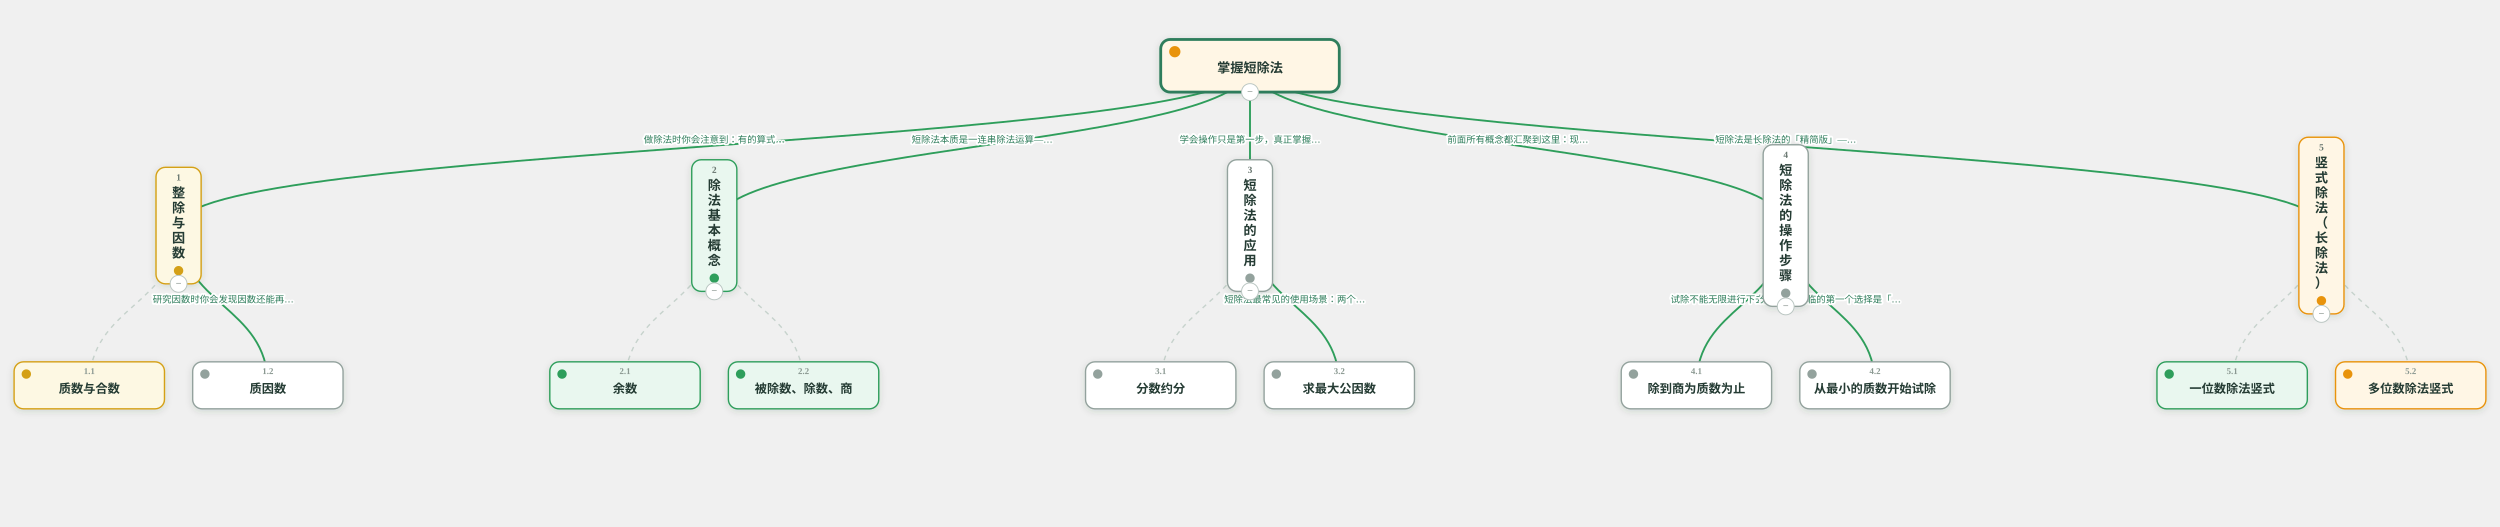
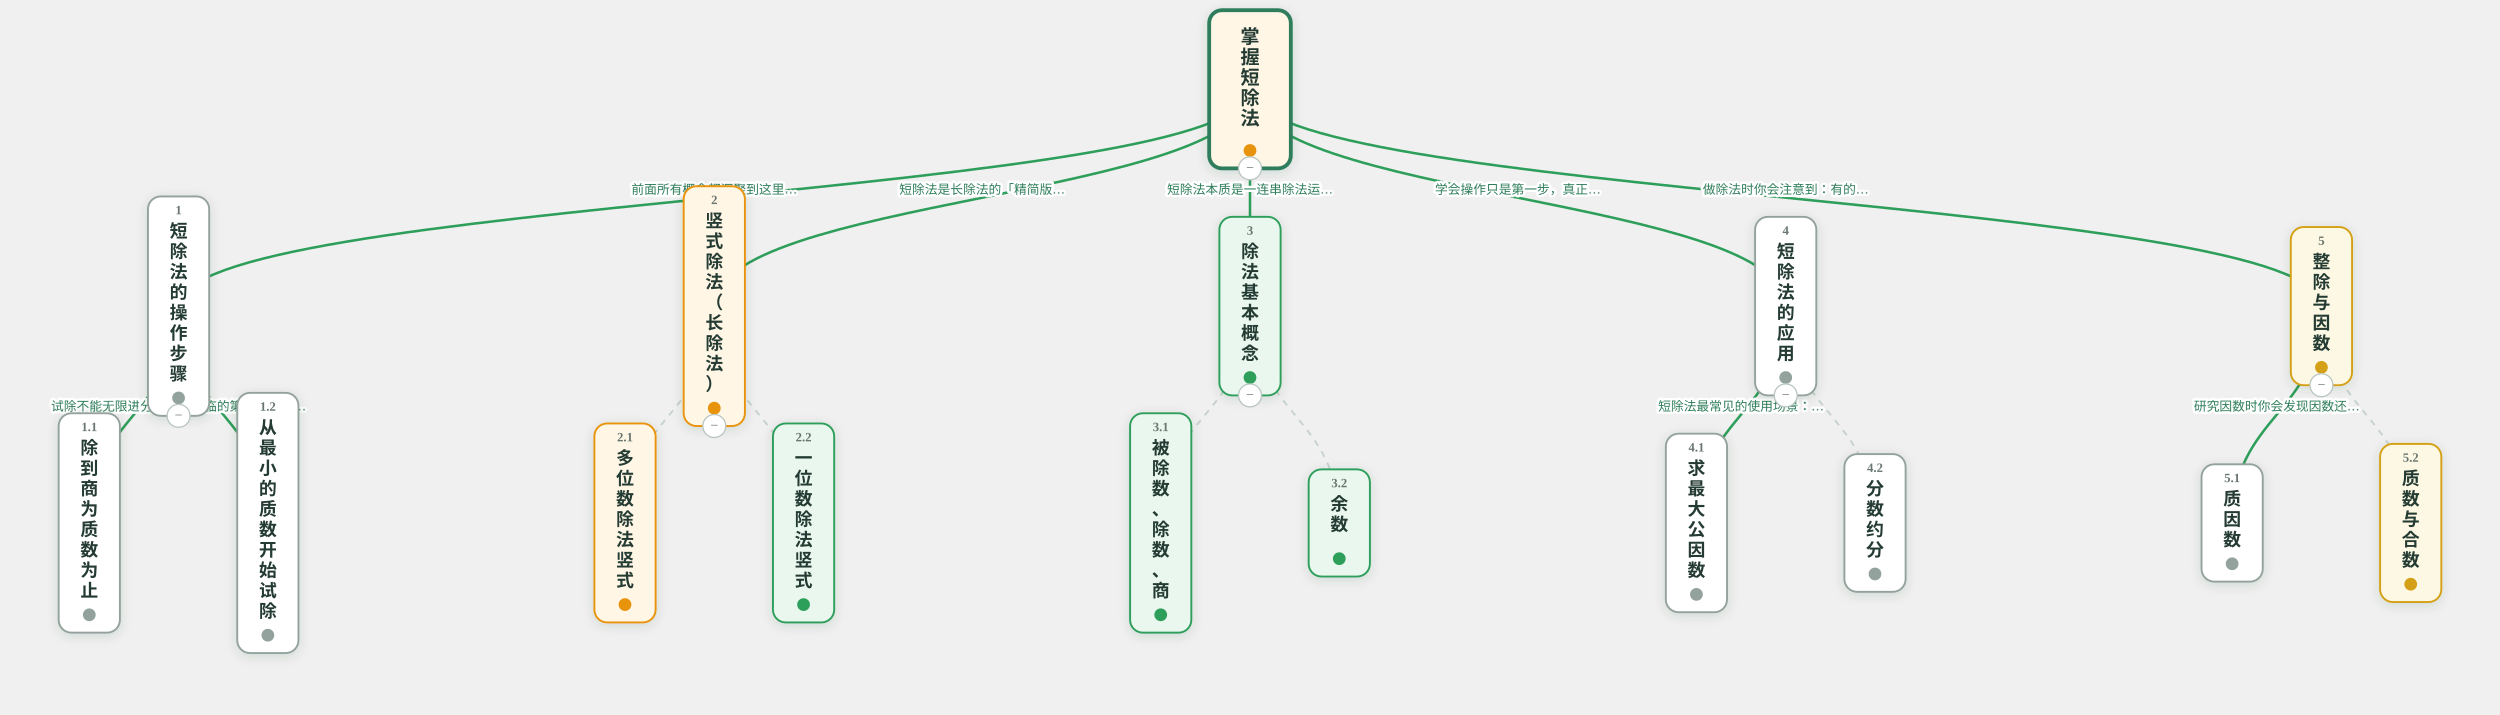
- <svg xmlns="http://www.w3.org/2000/svg" id="s" viewBox="0 0 2660 560">
+ <svg xmlns="http://www.w3.org/2000/svg" id="s" viewBox="0 0 1960 560">
  <defs>
    <filter id="card-shadow" x="-40%" y="-40%" width="180%" height="180%">
      <feDropShadow dx="0" dy="2" stdDeviation="4" flood-color="#1e3c2d" flood-opacity="0.14" />
    </filter>
  </defs>
-   <g class="zoom-group" transform="translate(1330,70) scale(1)">
+   <g class="zoom-group" transform="translate(980,70) scale(1)">
    <g class="content-group">
      <g class="links">
-         <path class="link lit" d="M0,0C0,85,-1140,85,-1140,170" fill="none" stroke="#2e9e5b" stroke-width="2" stroke-dasharray="none" />
-         <text class="edge-label" x="-570" y="82" text-anchor="middle" font-size="10" fill="#2e7d5b" paint-order="stroke" stroke="#ffffff" stroke-width="4" stroke-linejoin="round" style="cursor: pointer;">做除法时你会注意到：有的算式…</text>
-         <path class="link lit" d="M0,0C0,85,-570,85,-570,170" fill="none" stroke="#2e9e5b" stroke-width="2" stroke-dasharray="none" />
-         <text class="edge-label" x="-285" y="82" text-anchor="middle" font-size="10" fill="#2e7d5b" paint-order="stroke" stroke="#ffffff" stroke-width="4" stroke-linejoin="round" style="cursor: pointer;">短除法本质是一连串除法运算—…</text>
+         <path class="link lit" d="M0,0C0,85,-840,85,-840,170" fill="none" stroke="#2e9e5b" stroke-width="2" stroke-dasharray="none" />
+         <text class="edge-label" x="-420" y="82" text-anchor="middle" font-size="10" fill="#2e7d5b" paint-order="stroke" stroke="#ffffff" stroke-width="4" stroke-linejoin="round" style="cursor: pointer;">前面所有概念都汇聚到这里…</text>
+         <path class="link lit" d="M0,0C0,85,-420,85,-420,170" fill="none" stroke="#2e9e5b" stroke-width="2" stroke-dasharray="none" />
+         <text class="edge-label" x="-210" y="82" text-anchor="middle" font-size="10" fill="#2e7d5b" paint-order="stroke" stroke="#ffffff" stroke-width="4" stroke-linejoin="round" style="cursor: pointer;">短除法是长除法的「精简版…</text>
        <path class="link lit" d="M0,0C0,85,0,85,0,170" fill="none" stroke="#2e9e5b" stroke-width="2" stroke-dasharray="none" />
-         <text class="edge-label" x="0" y="82" text-anchor="middle" font-size="10" fill="#2e7d5b" paint-order="stroke" stroke="#ffffff" stroke-width="4" stroke-linejoin="round" style="cursor: pointer;">学会操作只是第一步，真正掌握…</text>
-         <path class="link lit" d="M0,0C0,85,570,85,570,170" fill="none" stroke="#2e9e5b" stroke-width="2" stroke-dasharray="none" />
-         <text class="edge-label" x="285" y="82" text-anchor="middle" font-size="10" fill="#2e7d5b" paint-order="stroke" stroke="#ffffff" stroke-width="4" stroke-linejoin="round" style="cursor: pointer;">前面所有概念都汇聚到这里：现…</text>
-         <path class="link lit" d="M0,0C0,85,1140,85,1140,170" fill="none" stroke="#2e9e5b" stroke-width="2" stroke-dasharray="none" />
-         <text class="edge-label" x="570" y="82" text-anchor="middle" font-size="10" fill="#2e7d5b" paint-order="stroke" stroke="#ffffff" stroke-width="4" stroke-linejoin="round" style="cursor: pointer;">短除法是长除法的「精简版」—…</text>
-         <path class="link" d="M-1140,170C-1140,255,-1235,255,-1235,340" fill="none" stroke="#c6d2cc" stroke-width="1.5" stroke-dasharray="5 5" />
-         <path class="link lit" d="M-1140,170C-1140,255,-1045,255,-1045,340" fill="none" stroke="#2e9e5b" stroke-width="2" stroke-dasharray="none" />
-         <text class="edge-label" x="-1092.5" y="252" text-anchor="middle" font-size="10" fill="#2e7d5b" paint-order="stroke" stroke="#ffffff" stroke-width="4" stroke-linejoin="round" style="cursor: pointer;">研究因数时你会发现因数还能再…</text>
-         <path class="link" d="M-570,170C-570,255,-665,255,-665,340" fill="none" stroke="#c6d2cc" stroke-width="1.5" stroke-dasharray="5 5" />
-         <path class="link" d="M-570,170C-570,255,-475,255,-475,340" fill="none" stroke="#c6d2cc" stroke-width="1.5" stroke-dasharray="5 5" />
-         <path class="link" d="M0,170C0,255,-95,255,-95,340" fill="none" stroke="#c6d2cc" stroke-width="1.5" stroke-dasharray="5 5" />
-         <path class="link lit" d="M0,170C0,255,95,255,95,340" fill="none" stroke="#2e9e5b" stroke-width="2" stroke-dasharray="none" />
-         <text class="edge-label" x="47.5" y="252" text-anchor="middle" font-size="10" fill="#2e7d5b" paint-order="stroke" stroke="#ffffff" stroke-width="4" stroke-linejoin="round" style="cursor: pointer;">短除法最常见的使用场景：两个…</text>
-         <path class="link lit" d="M570,170C570,255,475,255,475,340" fill="none" stroke="#2e9e5b" stroke-width="2" stroke-dasharray="none" />
-         <text class="edge-label" x="522.5" y="252" text-anchor="middle" font-size="10" fill="#2e7d5b" paint-order="stroke" stroke="#ffffff" stroke-width="4" stroke-linejoin="round" style="cursor: pointer;">试除不能无限进行下去。「商是…</text>
-         <path class="link lit" d="M570,170C570,255,665,255,665,340" fill="none" stroke="#2e9e5b" stroke-width="2" stroke-dasharray="none" />
-         <text class="edge-label" x="617.5" y="252" text-anchor="middle" font-size="10" fill="#2e7d5b" paint-order="stroke" stroke="#ffffff" stroke-width="4" stroke-linejoin="round" style="cursor: pointer;">分解时你面临的第一个选择是「…</text>
-         <path class="link" d="M1140,170C1140,255,1045,255,1045,340" fill="none" stroke="#c6d2cc" stroke-width="1.5" stroke-dasharray="5 5" />
-         <path class="link" d="M1140,170C1140,255,1235,255,1235,340" fill="none" stroke="#c6d2cc" stroke-width="1.5" stroke-dasharray="5 5" />
+         <text class="edge-label" x="0" y="82" text-anchor="middle" font-size="10" fill="#2e7d5b" paint-order="stroke" stroke="#ffffff" stroke-width="4" stroke-linejoin="round" style="cursor: pointer;">短除法本质是一连串除法运…</text>
+         <path class="link lit" d="M0,0C0,85,420,85,420,170" fill="none" stroke="#2e9e5b" stroke-width="2" stroke-dasharray="none" />
+         <text class="edge-label" x="210" y="82" text-anchor="middle" font-size="10" fill="#2e7d5b" paint-order="stroke" stroke="#ffffff" stroke-width="4" stroke-linejoin="round" style="cursor: pointer;">学会操作只是第一步，真正…</text>
+         <path class="link lit" d="M0,0C0,85,840,85,840,170" fill="none" stroke="#2e9e5b" stroke-width="2" stroke-dasharray="none" />
+         <text class="edge-label" x="420" y="82" text-anchor="middle" font-size="10" fill="#2e7d5b" paint-order="stroke" stroke="#ffffff" stroke-width="4" stroke-linejoin="round" style="cursor: pointer;">做除法时你会注意到：有的…</text>
+         <path class="link lit" d="M-840,170C-840,255,-910,255,-910,340" fill="none" stroke="#2e9e5b" stroke-width="2" stroke-dasharray="none" />
+         <text class="edge-label" x="-875" y="252" text-anchor="middle" font-size="10" fill="#2e7d5b" paint-order="stroke" stroke="#ffffff" stroke-width="4" stroke-linejoin="round" style="cursor: pointer;">试除不能无限进行下去。「…</text>
+         <path class="link lit" d="M-840,170C-840,255,-770,255,-770,340" fill="none" stroke="#2e9e5b" stroke-width="2" stroke-dasharray="none" />
+         <text class="edge-label" x="-805" y="252" text-anchor="middle" font-size="10" fill="#2e7d5b" paint-order="stroke" stroke="#ffffff" stroke-width="4" stroke-linejoin="round" style="cursor: pointer;">分解时你面临的第一个选择…</text>
+         <path class="link" d="M-420,170C-420,255,-490,255,-490,340" fill="none" stroke="#c6d2cc" stroke-width="1.5" stroke-dasharray="5 5" />
+         <path class="link" d="M-420,170C-420,255,-350,255,-350,340" fill="none" stroke="#c6d2cc" stroke-width="1.5" stroke-dasharray="5 5" />
+         <path class="link" d="M0,170C0,255,-70,255,-70,340" fill="none" stroke="#c6d2cc" stroke-width="1.5" stroke-dasharray="5 5" />
+         <path class="link" d="M0,170C0,255,70,255,70,340" fill="none" stroke="#c6d2cc" stroke-width="1.5" stroke-dasharray="5 5" />
+         <path class="link lit" d="M420,170C420,255,350,255,350,340" fill="none" stroke="#2e9e5b" stroke-width="2" stroke-dasharray="none" />
+         <text class="edge-label" x="385" y="252" text-anchor="middle" font-size="10" fill="#2e7d5b" paint-order="stroke" stroke="#ffffff" stroke-width="4" stroke-linejoin="round" style="cursor: pointer;">短除法最常见的使用场景：…</text>
+         <path class="link" d="M420,170C420,255,490,255,490,340" fill="none" stroke="#c6d2cc" stroke-width="1.5" stroke-dasharray="5 5" />
+         <path class="link lit" d="M840,170C840,255,770,255,770,340" fill="none" stroke="#2e9e5b" stroke-width="2" stroke-dasharray="none" />
+         <text class="edge-label" x="805" y="252" text-anchor="middle" font-size="10" fill="#2e7d5b" paint-order="stroke" stroke="#ffffff" stroke-width="4" stroke-linejoin="round" style="cursor: pointer;">研究因数时你会发现因数还…</text>
+         <path class="link" d="M840,170C840,255,910,255,910,340" fill="none" stroke="#c6d2cc" stroke-width="1.5" stroke-dasharray="5 5" />
      </g>
      <g class="nodes">
        <g class="node" transform="translate(0,0)">
-           <rect x="-95" y="-28" width="190" height="56" rx="10" fill="#fff6e5" stroke="#2e7d5b" stroke-width="3" filter="url(#card-shadow)" style="cursor: pointer;" />
-           <circle class="state-dot" cx="-80" cy="-15" r="6" fill="#e8930c" />
-           <text x="0" y="7" text-anchor="middle" font-size="14" font-weight="600" fill="#243b33">掌握短除法</text>
-           <circle class="collapse-toggle" cx="0" cy="28" r="9" fill="#ffffff" stroke="#b8c4c0" style="cursor: pointer;" />
-           <text x="0" y="31" text-anchor="middle" font-size="11" fill="#68766f" style="cursor: pointer;">−</text>
-         </g>
-         <g class="node" transform="translate(-1140,170)">
-           <rect x="-24" y="-62" width="48" height="124" rx="10" fill="#fdf8e3" stroke="#d4a017" stroke-width="1.5" filter="url(#card-shadow)" style="cursor: pointer;" />
-           <text x="0" y="-48" text-anchor="middle" font-size="10" font-weight="700" fill="#68766f">1</text>
-           <text x="0" y="-30" text-anchor="middle" font-size="14" font-weight="600" fill="#243b33">整</text>
-           <text x="0" y="-14" text-anchor="middle" font-size="14" font-weight="600" fill="#243b33">除</text>
-           <text x="0" y="2" text-anchor="middle" font-size="14" font-weight="600" fill="#243b33">与</text>
-           <text x="0" y="18" text-anchor="middle" font-size="14" font-weight="600" fill="#243b33">因</text>
-           <text x="0" y="34" text-anchor="middle" font-size="14" font-weight="600" fill="#243b33">数</text>
-           <circle class="state-dot" cx="0" cy="48" r="5" fill="#d4a017" />
+           <rect x="-32" y="-62" width="64" height="124" rx="10" fill="#fff6e5" stroke="#2e7d5b" stroke-width="3" filter="url(#card-shadow)" style="cursor: pointer;" />
+           <text x="0" y="-36" text-anchor="middle" font-size="15" font-weight="600" fill="#243b33">掌</text>
+           <text x="0" y="-20" text-anchor="middle" font-size="15" font-weight="600" fill="#243b33">握</text>
+           <text x="0" y="-4" text-anchor="middle" font-size="15" font-weight="600" fill="#243b33">短</text>
+           <text x="0" y="12" text-anchor="middle" font-size="15" font-weight="600" fill="#243b33">除</text>
+           <text x="0" y="28" text-anchor="middle" font-size="15" font-weight="600" fill="#243b33">法</text>
+           <circle class="state-dot" cx="0" cy="48" r="5" fill="#e8930c" />
          <circle class="collapse-toggle" cx="0" cy="62" r="9" fill="#ffffff" stroke="#b8c4c0" style="cursor: pointer;" />
          <text x="0" y="65" text-anchor="middle" font-size="11" fill="#68766f" style="cursor: pointer;">−</text>
        </g>
-         <g class="node" transform="translate(-570,170)">
-           <rect x="-24" y="-70" width="48" height="140" rx="10" fill="#e9f7ef" stroke="#2e9e5b" stroke-width="1.5" filter="url(#card-shadow)" style="cursor: pointer;" />
-           <text x="0" y="-56" text-anchor="middle" font-size="10" font-weight="700" fill="#68766f">2</text>
-           <text x="0" y="-38" text-anchor="middle" font-size="14" font-weight="600" fill="#243b33">除</text>
-           <text x="0" y="-22" text-anchor="middle" font-size="14" font-weight="600" fill="#243b33">法</text>
-           <text x="0" y="-6" text-anchor="middle" font-size="14" font-weight="600" fill="#243b33">基</text>
-           <text x="0" y="10" text-anchor="middle" font-size="14" font-weight="600" fill="#243b33">本</text>
-           <text x="0" y="26" text-anchor="middle" font-size="14" font-weight="600" fill="#243b33">概</text>
-           <text x="0" y="42" text-anchor="middle" font-size="14" font-weight="600" fill="#243b33">念</text>
-           <circle class="state-dot" cx="0" cy="56" r="5" fill="#2e9e5b" />
-           <circle class="collapse-toggle" cx="0" cy="70" r="9" fill="#ffffff" stroke="#b8c4c0" style="cursor: pointer;" />
-           <text x="0" y="73" text-anchor="middle" font-size="11" fill="#68766f" style="cursor: pointer;">−</text>
-         </g>
-         <g class="node" transform="translate(0,170)">
-           <rect x="-24" y="-70" width="48" height="140" rx="10" fill="#ffffff" stroke="#93a29d" stroke-width="1.5" filter="url(#card-shadow)" style="cursor: pointer;" />
-           <text x="0" y="-56" text-anchor="middle" font-size="10" font-weight="700" fill="#68766f">3</text>
-           <text x="0" y="-38" text-anchor="middle" font-size="14" font-weight="600" fill="#243b33">短</text>
-           <text x="0" y="-22" text-anchor="middle" font-size="14" font-weight="600" fill="#243b33">除</text>
-           <text x="0" y="-6" text-anchor="middle" font-size="14" font-weight="600" fill="#243b33">法</text>
-           <text x="0" y="10" text-anchor="middle" font-size="14" font-weight="600" fill="#243b33">的</text>
-           <text x="0" y="26" text-anchor="middle" font-size="14" font-weight="600" fill="#243b33">应</text>
-           <text x="0" y="42" text-anchor="middle" font-size="14" font-weight="600" fill="#243b33">用</text>
-           <circle class="state-dot" cx="0" cy="56" r="5" fill="#93a29d" />
-           <circle class="collapse-toggle" cx="0" cy="70" r="9" fill="#ffffff" stroke="#b8c4c0" style="cursor: pointer;" />
-           <text x="0" y="73" text-anchor="middle" font-size="11" fill="#68766f" style="cursor: pointer;">−</text>
-         </g>
-         <g class="node" transform="translate(570,170)">
+         <g class="node" transform="translate(-840,170)">
          <rect x="-24" y="-86" width="48" height="172" rx="10" fill="#ffffff" stroke="#93a29d" stroke-width="1.5" filter="url(#card-shadow)" style="cursor: pointer;" />
-           <text x="0" y="-72" text-anchor="middle" font-size="10" font-weight="700" fill="#68766f">4</text>
+           <text x="0" y="-72" text-anchor="middle" font-size="10" font-weight="700" fill="#68766f">1</text>
          <text x="0" y="-54" text-anchor="middle" font-size="14" font-weight="600" fill="#243b33">短</text>
          <text x="0" y="-38" text-anchor="middle" font-size="14" font-weight="600" fill="#243b33">除</text>
          <text x="0" y="-22" text-anchor="middle" font-size="14" font-weight="600" fill="#243b33">法</text>
          <text x="0" y="-6" text-anchor="middle" font-size="14" font-weight="600" fill="#243b33">的</text>
          <text x="0" y="10" text-anchor="middle" font-size="14" font-weight="600" fill="#243b33">操</text>
          <text x="0" y="26" text-anchor="middle" font-size="14" font-weight="600" fill="#243b33">作</text>
          <text x="0" y="42" text-anchor="middle" font-size="14" font-weight="600" fill="#243b33">步</text>
          <text x="0" y="58" text-anchor="middle" font-size="14" font-weight="600" fill="#243b33">骤</text>
          <circle class="state-dot" cx="0" cy="72" r="5" fill="#93a29d" />
          <circle class="collapse-toggle" cx="0" cy="86" r="9" fill="#ffffff" stroke="#b8c4c0" style="cursor: pointer;" />
          <text x="0" y="89" text-anchor="middle" font-size="11" fill="#68766f" style="cursor: pointer;">−</text>
        </g>
-         <g class="node" transform="translate(1140,170)">
+         <g class="node" transform="translate(-420,170)">
          <rect x="-24" y="-94" width="48" height="188" rx="10" fill="#fff6e5" stroke="#e8930c" stroke-width="1.5" filter="url(#card-shadow)" style="cursor: pointer;" />
-           <text x="0" y="-80" text-anchor="middle" font-size="10" font-weight="700" fill="#68766f">5</text>
+           <text x="0" y="-80" text-anchor="middle" font-size="10" font-weight="700" fill="#68766f">2</text>
          <text x="0" y="-62" text-anchor="middle" font-size="14" font-weight="600" fill="#243b33">竖</text>
          <text x="0" y="-46" text-anchor="middle" font-size="14" font-weight="600" fill="#243b33">式</text>
          <text x="0" y="-30" text-anchor="middle" font-size="14" font-weight="600" fill="#243b33">除</text>
          <text x="0" y="-14" text-anchor="middle" font-size="14" font-weight="600" fill="#243b33">法</text>
          <text x="0" y="2" text-anchor="middle" font-size="14" font-weight="600" fill="#243b33">（</text>
          <text x="0" y="18" text-anchor="middle" font-size="14" font-weight="600" fill="#243b33">长</text>
          <text x="0" y="34" text-anchor="middle" font-size="14" font-weight="600" fill="#243b33">除</text>
          <text x="0" y="50" text-anchor="middle" font-size="14" font-weight="600" fill="#243b33">法</text>
          <text x="0" y="66" text-anchor="middle" font-size="14" font-weight="600" fill="#243b33">）</text>
          <circle class="state-dot" cx="0" cy="80" r="5" fill="#e8930c" />
          <circle class="collapse-toggle" cx="0" cy="94" r="9" fill="#ffffff" stroke="#b8c4c0" style="cursor: pointer;" />
          <text x="0" y="97" text-anchor="middle" font-size="11" fill="#68766f" style="cursor: pointer;">−</text>
        </g>
-         <g class="node" transform="translate(-1235,340)">
-           <rect x="-80" y="-25" width="160" height="50" rx="10" fill="#fdf8e3" stroke="#d4a017" stroke-width="1.5" filter="url(#card-shadow)" style="cursor: pointer;" />
-           <text x="0" y="-12" text-anchor="middle" font-size="9.5" font-weight="700" fill="#8a9891">1.1</text>
-           <circle class="state-dot" cx="-67" cy="-12" r="5" fill="#d4a017" />
-           <text x="0" y="8" text-anchor="middle" font-size="13" font-weight="600" fill="#243b33">质数与合数</text>
-         </g>
-         <g class="node" transform="translate(-1045,340)">
-           <rect x="-80" y="-25" width="160" height="50" rx="10" fill="#ffffff" stroke="#93a29d" stroke-width="1.5" filter="url(#card-shadow)" style="cursor: pointer;" />
-           <text x="0" y="-12" text-anchor="middle" font-size="9.5" font-weight="700" fill="#8a9891">1.2</text>
-           <circle class="state-dot" cx="-67" cy="-12" r="5" fill="#93a29d" />
-           <text x="0" y="8" text-anchor="middle" font-size="13" font-weight="600" fill="#243b33">质因数</text>
-         </g>
-         <g class="node" transform="translate(-665,340)">
-           <rect x="-80" y="-25" width="160" height="50" rx="10" fill="#e9f7ef" stroke="#2e9e5b" stroke-width="1.5" filter="url(#card-shadow)" style="cursor: pointer;" />
-           <text x="0" y="-12" text-anchor="middle" font-size="9.5" font-weight="700" fill="#8a9891">2.1</text>
-           <circle class="state-dot" cx="-67" cy="-12" r="5" fill="#2e9e5b" />
-           <text x="0" y="8" text-anchor="middle" font-size="13" font-weight="600" fill="#243b33">余数</text>
-         </g>
-         <g class="node" transform="translate(-475,340)">
-           <rect x="-80" y="-25" width="160" height="50" rx="10" fill="#e9f7ef" stroke="#2e9e5b" stroke-width="1.5" filter="url(#card-shadow)" style="cursor: pointer;" />
-           <text x="0" y="-12" text-anchor="middle" font-size="9.5" font-weight="700" fill="#8a9891">2.2</text>
-           <circle class="state-dot" cx="-67" cy="-12" r="5" fill="#2e9e5b" />
-           <text x="0" y="8" text-anchor="middle" font-size="13" font-weight="600" fill="#243b33">被除数、除数、商</text>
-         </g>
-         <g class="node" transform="translate(-95,340)">
-           <rect x="-80" y="-25" width="160" height="50" rx="10" fill="#ffffff" stroke="#93a29d" stroke-width="1.5" filter="url(#card-shadow)" style="cursor: pointer;" />
-           <text x="0" y="-12" text-anchor="middle" font-size="9.5" font-weight="700" fill="#8a9891">3.1</text>
-           <circle class="state-dot" cx="-67" cy="-12" r="5" fill="#93a29d" />
-           <text x="0" y="8" text-anchor="middle" font-size="13" font-weight="600" fill="#243b33">分数约分</text>
-         </g>
-         <g class="node" transform="translate(95,340)">
-           <rect x="-80" y="-25" width="160" height="50" rx="10" fill="#ffffff" stroke="#93a29d" stroke-width="1.5" filter="url(#card-shadow)" style="cursor: pointer;" />
-           <text x="0" y="-12" text-anchor="middle" font-size="9.5" font-weight="700" fill="#8a9891">3.2</text>
-           <circle class="state-dot" cx="-67" cy="-12" r="5" fill="#93a29d" />
-           <text x="0" y="8" text-anchor="middle" font-size="13" font-weight="600" fill="#243b33">求最大公因数</text>
-         </g>
-         <g class="node" transform="translate(475,340)">
-           <rect x="-80" y="-25" width="160" height="50" rx="10" fill="#ffffff" stroke="#93a29d" stroke-width="1.5" filter="url(#card-shadow)" style="cursor: pointer;" />
-           <text x="0" y="-12" text-anchor="middle" font-size="9.5" font-weight="700" fill="#8a9891">4.1</text>
-           <circle class="state-dot" cx="-67" cy="-12" r="5" fill="#93a29d" />
-           <text x="0" y="8" text-anchor="middle" font-size="13" font-weight="600" fill="#243b33">除到商为质数为止</text>
-         </g>
-         <g class="node" transform="translate(665,340)">
-           <rect x="-80" y="-25" width="160" height="50" rx="10" fill="#ffffff" stroke="#93a29d" stroke-width="1.5" filter="url(#card-shadow)" style="cursor: pointer;" />
-           <text x="0" y="-12" text-anchor="middle" font-size="9.5" font-weight="700" fill="#8a9891">4.2</text>
-           <circle class="state-dot" cx="-67" cy="-12" r="5" fill="#93a29d" />
-           <text x="0" y="8" text-anchor="middle" font-size="13" font-weight="600" fill="#243b33">从最小的质数开始试除</text>
-         </g>
-         <g class="node" transform="translate(1045,340)">
-           <rect x="-80" y="-25" width="160" height="50" rx="10" fill="#e9f7ef" stroke="#2e9e5b" stroke-width="1.5" filter="url(#card-shadow)" style="cursor: pointer;" />
-           <text x="0" y="-12" text-anchor="middle" font-size="9.5" font-weight="700" fill="#8a9891">5.1</text>
-           <circle class="state-dot" cx="-67" cy="-12" r="5" fill="#2e9e5b" />
-           <text x="0" y="8" text-anchor="middle" font-size="13" font-weight="600" fill="#243b33">一位数除法竖式</text>
-         </g>
-         <g class="node" transform="translate(1235,340)">
-           <rect x="-80" y="-25" width="160" height="50" rx="10" fill="#fff6e5" stroke="#e8930c" stroke-width="1.5" filter="url(#card-shadow)" style="cursor: pointer;" />
-           <text x="0" y="-12" text-anchor="middle" font-size="9.5" font-weight="700" fill="#8a9891">5.2</text>
-           <circle class="state-dot" cx="-67" cy="-12" r="5" fill="#e8930c" />
-           <text x="0" y="8" text-anchor="middle" font-size="13" font-weight="600" fill="#243b33">多位数除法竖式</text>
+         <g class="node" transform="translate(0,170)">
+           <rect x="-24" y="-70" width="48" height="140" rx="10" fill="#e9f7ef" stroke="#2e9e5b" stroke-width="1.5" filter="url(#card-shadow)" style="cursor: pointer;" />
+           <text x="0" y="-56" text-anchor="middle" font-size="10" font-weight="700" fill="#68766f">3</text>
+           <text x="0" y="-38" text-anchor="middle" font-size="14" font-weight="600" fill="#243b33">除</text>
+           <text x="0" y="-22" text-anchor="middle" font-size="14" font-weight="600" fill="#243b33">法</text>
+           <text x="0" y="-6" text-anchor="middle" font-size="14" font-weight="600" fill="#243b33">基</text>
+           <text x="0" y="10" text-anchor="middle" font-size="14" font-weight="600" fill="#243b33">本</text>
+           <text x="0" y="26" text-anchor="middle" font-size="14" font-weight="600" fill="#243b33">概</text>
+           <text x="0" y="42" text-anchor="middle" font-size="14" font-weight="600" fill="#243b33">念</text>
+           <circle class="state-dot" cx="0" cy="56" r="5" fill="#2e9e5b" />
+           <circle class="collapse-toggle" cx="0" cy="70" r="9" fill="#ffffff" stroke="#b8c4c0" style="cursor: pointer;" />
+           <text x="0" y="73" text-anchor="middle" font-size="11" fill="#68766f" style="cursor: pointer;">−</text>
+         </g>
+         <g class="node" transform="translate(420,170)">
+           <rect x="-24" y="-70" width="48" height="140" rx="10" fill="#ffffff" stroke="#93a29d" stroke-width="1.5" filter="url(#card-shadow)" style="cursor: pointer;" />
+           <text x="0" y="-56" text-anchor="middle" font-size="10" font-weight="700" fill="#68766f">4</text>
+           <text x="0" y="-38" text-anchor="middle" font-size="14" font-weight="600" fill="#243b33">短</text>
+           <text x="0" y="-22" text-anchor="middle" font-size="14" font-weight="600" fill="#243b33">除</text>
+           <text x="0" y="-6" text-anchor="middle" font-size="14" font-weight="600" fill="#243b33">法</text>
+           <text x="0" y="10" text-anchor="middle" font-size="14" font-weight="600" fill="#243b33">的</text>
+           <text x="0" y="26" text-anchor="middle" font-size="14" font-weight="600" fill="#243b33">应</text>
+           <text x="0" y="42" text-anchor="middle" font-size="14" font-weight="600" fill="#243b33">用</text>
+           <circle class="state-dot" cx="0" cy="56" r="5" fill="#93a29d" />
+           <circle class="collapse-toggle" cx="0" cy="70" r="9" fill="#ffffff" stroke="#b8c4c0" style="cursor: pointer;" />
+           <text x="0" y="73" text-anchor="middle" font-size="11" fill="#68766f" style="cursor: pointer;">−</text>
+         </g>
+         <g class="node" transform="translate(840,170)">
+           <rect x="-24" y="-62" width="48" height="124" rx="10" fill="#fdf8e3" stroke="#d4a017" stroke-width="1.5" filter="url(#card-shadow)" style="cursor: pointer;" />
+           <text x="0" y="-48" text-anchor="middle" font-size="10" font-weight="700" fill="#68766f">5</text>
+           <text x="0" y="-30" text-anchor="middle" font-size="14" font-weight="600" fill="#243b33">整</text>
+           <text x="0" y="-14" text-anchor="middle" font-size="14" font-weight="600" fill="#243b33">除</text>
+           <text x="0" y="2" text-anchor="middle" font-size="14" font-weight="600" fill="#243b33">与</text>
+           <text x="0" y="18" text-anchor="middle" font-size="14" font-weight="600" fill="#243b33">因</text>
+           <text x="0" y="34" text-anchor="middle" font-size="14" font-weight="600" fill="#243b33">数</text>
+           <circle class="state-dot" cx="0" cy="48" r="5" fill="#d4a017" />
+           <circle class="collapse-toggle" cx="0" cy="62" r="9" fill="#ffffff" stroke="#b8c4c0" style="cursor: pointer;" />
+           <text x="0" y="65" text-anchor="middle" font-size="11" fill="#68766f" style="cursor: pointer;">−</text>
+         </g>
+         <g class="node" transform="translate(-910,340)">
+           <rect x="-24" y="-86" width="48" height="172" rx="10" fill="#ffffff" stroke="#93a29d" stroke-width="1.5" filter="url(#card-shadow)" style="cursor: pointer;" />
+           <text x="0" y="-72" text-anchor="middle" font-size="10" font-weight="700" fill="#68766f">1.1</text>
+           <text x="0" y="-54" text-anchor="middle" font-size="14" font-weight="600" fill="#243b33">除</text>
+           <text x="0" y="-38" text-anchor="middle" font-size="14" font-weight="600" fill="#243b33">到</text>
+           <text x="0" y="-22" text-anchor="middle" font-size="14" font-weight="600" fill="#243b33">商</text>
+           <text x="0" y="-6" text-anchor="middle" font-size="14" font-weight="600" fill="#243b33">为</text>
+           <text x="0" y="10" text-anchor="middle" font-size="14" font-weight="600" fill="#243b33">质</text>
+           <text x="0" y="26" text-anchor="middle" font-size="14" font-weight="600" fill="#243b33">数</text>
+           <text x="0" y="42" text-anchor="middle" font-size="14" font-weight="600" fill="#243b33">为</text>
+           <text x="0" y="58" text-anchor="middle" font-size="14" font-weight="600" fill="#243b33">止</text>
+           <circle class="state-dot" cx="0" cy="72" r="5" fill="#93a29d" />
+         </g>
+         <g class="node" transform="translate(-770,340)">
+           <rect x="-24" y="-102" width="48" height="204" rx="10" fill="#ffffff" stroke="#93a29d" stroke-width="1.5" filter="url(#card-shadow)" style="cursor: pointer;" />
+           <text x="0" y="-88" text-anchor="middle" font-size="10" font-weight="700" fill="#68766f">1.2</text>
+           <text x="0" y="-70" text-anchor="middle" font-size="14" font-weight="600" fill="#243b33">从</text>
+           <text x="0" y="-54" text-anchor="middle" font-size="14" font-weight="600" fill="#243b33">最</text>
+           <text x="0" y="-38" text-anchor="middle" font-size="14" font-weight="600" fill="#243b33">小</text>
+           <text x="0" y="-22" text-anchor="middle" font-size="14" font-weight="600" fill="#243b33">的</text>
+           <text x="0" y="-6" text-anchor="middle" font-size="14" font-weight="600" fill="#243b33">质</text>
+           <text x="0" y="10" text-anchor="middle" font-size="14" font-weight="600" fill="#243b33">数</text>
+           <text x="0" y="26" text-anchor="middle" font-size="14" font-weight="600" fill="#243b33">开</text>
+           <text x="0" y="42" text-anchor="middle" font-size="14" font-weight="600" fill="#243b33">始</text>
+           <text x="0" y="58" text-anchor="middle" font-size="14" font-weight="600" fill="#243b33">试</text>
+           <text x="0" y="74" text-anchor="middle" font-size="14" font-weight="600" fill="#243b33">除</text>
+           <circle class="state-dot" cx="0" cy="88" r="5" fill="#93a29d" />
+         </g>
+         <g class="node" transform="translate(-490,340)">
+           <rect x="-24" y="-78" width="48" height="156" rx="10" fill="#fff6e5" stroke="#e8930c" stroke-width="1.5" filter="url(#card-shadow)" style="cursor: pointer;" />
+           <text x="0" y="-64" text-anchor="middle" font-size="10" font-weight="700" fill="#68766f">2.1</text>
+           <text x="0" y="-46" text-anchor="middle" font-size="14" font-weight="600" fill="#243b33">多</text>
+           <text x="0" y="-30" text-anchor="middle" font-size="14" font-weight="600" fill="#243b33">位</text>
+           <text x="0" y="-14" text-anchor="middle" font-size="14" font-weight="600" fill="#243b33">数</text>
+           <text x="0" y="2" text-anchor="middle" font-size="14" font-weight="600" fill="#243b33">除</text>
+           <text x="0" y="18" text-anchor="middle" font-size="14" font-weight="600" fill="#243b33">法</text>
+           <text x="0" y="34" text-anchor="middle" font-size="14" font-weight="600" fill="#243b33">竖</text>
+           <text x="0" y="50" text-anchor="middle" font-size="14" font-weight="600" fill="#243b33">式</text>
+           <circle class="state-dot" cx="0" cy="64" r="5" fill="#e8930c" />
+         </g>
+         <g class="node" transform="translate(-350,340)">
+           <rect x="-24" y="-78" width="48" height="156" rx="10" fill="#e9f7ef" stroke="#2e9e5b" stroke-width="1.5" filter="url(#card-shadow)" style="cursor: pointer;" />
+           <text x="0" y="-64" text-anchor="middle" font-size="10" font-weight="700" fill="#68766f">2.2</text>
+           <text x="0" y="-46" text-anchor="middle" font-size="14" font-weight="600" fill="#243b33">一</text>
+           <text x="0" y="-30" text-anchor="middle" font-size="14" font-weight="600" fill="#243b33">位</text>
+           <text x="0" y="-14" text-anchor="middle" font-size="14" font-weight="600" fill="#243b33">数</text>
+           <text x="0" y="2" text-anchor="middle" font-size="14" font-weight="600" fill="#243b33">除</text>
+           <text x="0" y="18" text-anchor="middle" font-size="14" font-weight="600" fill="#243b33">法</text>
+           <text x="0" y="34" text-anchor="middle" font-size="14" font-weight="600" fill="#243b33">竖</text>
+           <text x="0" y="50" text-anchor="middle" font-size="14" font-weight="600" fill="#243b33">式</text>
+           <circle class="state-dot" cx="0" cy="64" r="5" fill="#2e9e5b" />
+         </g>
+         <g class="node" transform="translate(-70,340)">
+           <rect x="-24" y="-86" width="48" height="172" rx="10" fill="#e9f7ef" stroke="#2e9e5b" stroke-width="1.5" filter="url(#card-shadow)" style="cursor: pointer;" />
+           <text x="0" y="-72" text-anchor="middle" font-size="10" font-weight="700" fill="#68766f">3.1</text>
+           <text x="0" y="-54" text-anchor="middle" font-size="14" font-weight="600" fill="#243b33">被</text>
+           <text x="0" y="-38" text-anchor="middle" font-size="14" font-weight="600" fill="#243b33">除</text>
+           <text x="0" y="-22" text-anchor="middle" font-size="14" font-weight="600" fill="#243b33">数</text>
+           <text x="0" y="-6" text-anchor="middle" font-size="14" font-weight="600" fill="#243b33">、</text>
+           <text x="0" y="10" text-anchor="middle" font-size="14" font-weight="600" fill="#243b33">除</text>
+           <text x="0" y="26" text-anchor="middle" font-size="14" font-weight="600" fill="#243b33">数</text>
+           <text x="0" y="42" text-anchor="middle" font-size="14" font-weight="600" fill="#243b33">、</text>
+           <text x="0" y="58" text-anchor="middle" font-size="14" font-weight="600" fill="#243b33">商</text>
+           <circle class="state-dot" cx="0" cy="72" r="5" fill="#2e9e5b" />
+         </g>
+         <g class="node" transform="translate(70,340)">
+           <rect x="-24" y="-42" width="48" height="84" rx="10" fill="#e9f7ef" stroke="#2e9e5b" stroke-width="1.5" filter="url(#card-shadow)" style="cursor: pointer;" />
+           <text x="0" y="-28" text-anchor="middle" font-size="10" font-weight="700" fill="#68766f">3.2</text>
+           <text x="0" y="-10" text-anchor="middle" font-size="14" font-weight="600" fill="#243b33">余</text>
+           <text x="0" y="6" text-anchor="middle" font-size="14" font-weight="600" fill="#243b33">数</text>
+           <circle class="state-dot" cx="0" cy="28" r="5" fill="#2e9e5b" />
+         </g>
+         <g class="node" transform="translate(350,340)">
+           <rect x="-24" y="-70" width="48" height="140" rx="10" fill="#ffffff" stroke="#93a29d" stroke-width="1.5" filter="url(#card-shadow)" style="cursor: pointer;" />
+           <text x="0" y="-56" text-anchor="middle" font-size="10" font-weight="700" fill="#68766f">4.1</text>
+           <text x="0" y="-38" text-anchor="middle" font-size="14" font-weight="600" fill="#243b33">求</text>
+           <text x="0" y="-22" text-anchor="middle" font-size="14" font-weight="600" fill="#243b33">最</text>
+           <text x="0" y="-6" text-anchor="middle" font-size="14" font-weight="600" fill="#243b33">大</text>
+           <text x="0" y="10" text-anchor="middle" font-size="14" font-weight="600" fill="#243b33">公</text>
+           <text x="0" y="26" text-anchor="middle" font-size="14" font-weight="600" fill="#243b33">因</text>
+           <text x="0" y="42" text-anchor="middle" font-size="14" font-weight="600" fill="#243b33">数</text>
+           <circle class="state-dot" cx="0" cy="56" r="5" fill="#93a29d" />
+         </g>
+         <g class="node" transform="translate(490,340)">
+           <rect x="-24" y="-54" width="48" height="108" rx="10" fill="#ffffff" stroke="#93a29d" stroke-width="1.5" filter="url(#card-shadow)" style="cursor: pointer;" />
+           <text x="0" y="-40" text-anchor="middle" font-size="10" font-weight="700" fill="#68766f">4.2</text>
+           <text x="0" y="-22" text-anchor="middle" font-size="14" font-weight="600" fill="#243b33">分</text>
+           <text x="0" y="-6" text-anchor="middle" font-size="14" font-weight="600" fill="#243b33">数</text>
+           <text x="0" y="10" text-anchor="middle" font-size="14" font-weight="600" fill="#243b33">约</text>
+           <text x="0" y="26" text-anchor="middle" font-size="14" font-weight="600" fill="#243b33">分</text>
+           <circle class="state-dot" cx="0" cy="40" r="5" fill="#93a29d" />
+         </g>
+         <g class="node" transform="translate(770,340)">
+           <rect x="-24" y="-46" width="48" height="92" rx="10" fill="#ffffff" stroke="#93a29d" stroke-width="1.5" filter="url(#card-shadow)" style="cursor: pointer;" />
+           <text x="0" y="-32" text-anchor="middle" font-size="10" font-weight="700" fill="#68766f">5.1</text>
+           <text x="0" y="-14" text-anchor="middle" font-size="14" font-weight="600" fill="#243b33">质</text>
+           <text x="0" y="2" text-anchor="middle" font-size="14" font-weight="600" fill="#243b33">因</text>
+           <text x="0" y="18" text-anchor="middle" font-size="14" font-weight="600" fill="#243b33">数</text>
+           <circle class="state-dot" cx="0" cy="32" r="5" fill="#93a29d" />
+         </g>
+         <g class="node" transform="translate(910,340)">
+           <rect x="-24" y="-62" width="48" height="124" rx="10" fill="#fdf8e3" stroke="#d4a017" stroke-width="1.5" filter="url(#card-shadow)" style="cursor: pointer;" />
+           <text x="0" y="-48" text-anchor="middle" font-size="10" font-weight="700" fill="#68766f">5.2</text>
+           <text x="0" y="-30" text-anchor="middle" font-size="14" font-weight="600" fill="#243b33">质</text>
+           <text x="0" y="-14" text-anchor="middle" font-size="14" font-weight="600" fill="#243b33">数</text>
+           <text x="0" y="2" text-anchor="middle" font-size="14" font-weight="600" fill="#243b33">与</text>
+           <text x="0" y="18" text-anchor="middle" font-size="14" font-weight="600" fill="#243b33">合</text>
+           <text x="0" y="34" text-anchor="middle" font-size="14" font-weight="600" fill="#243b33">数</text>
+           <circle class="state-dot" cx="0" cy="48" r="5" fill="#d4a017" />
        </g>
      </g>
    </g>
  </g>
</svg>
